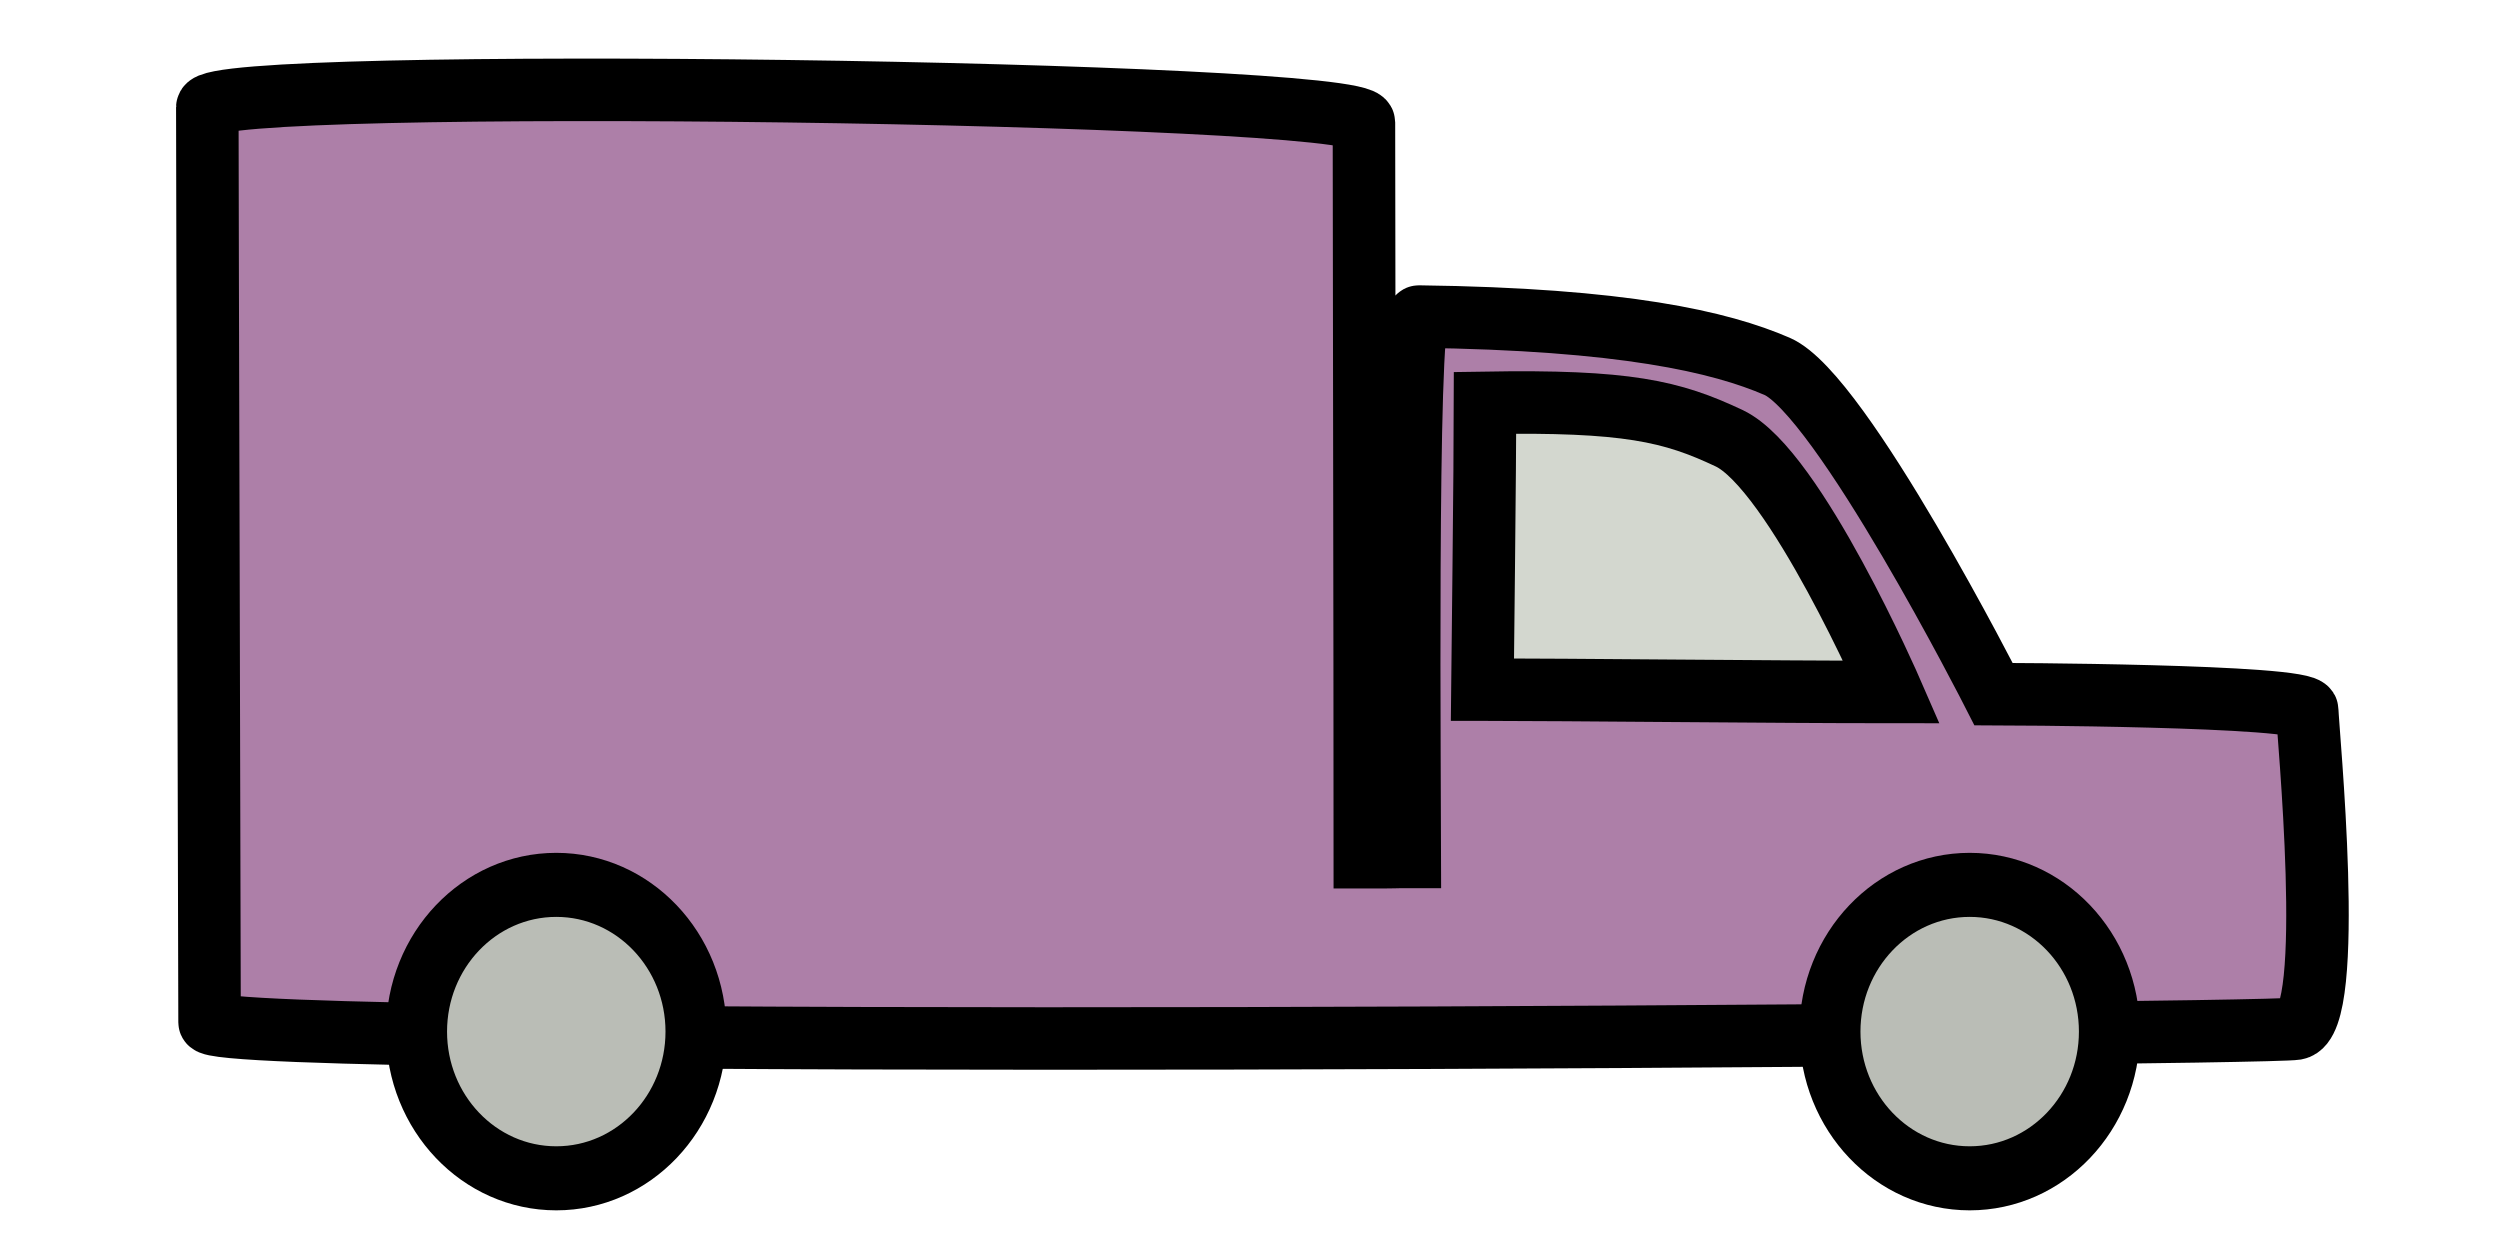
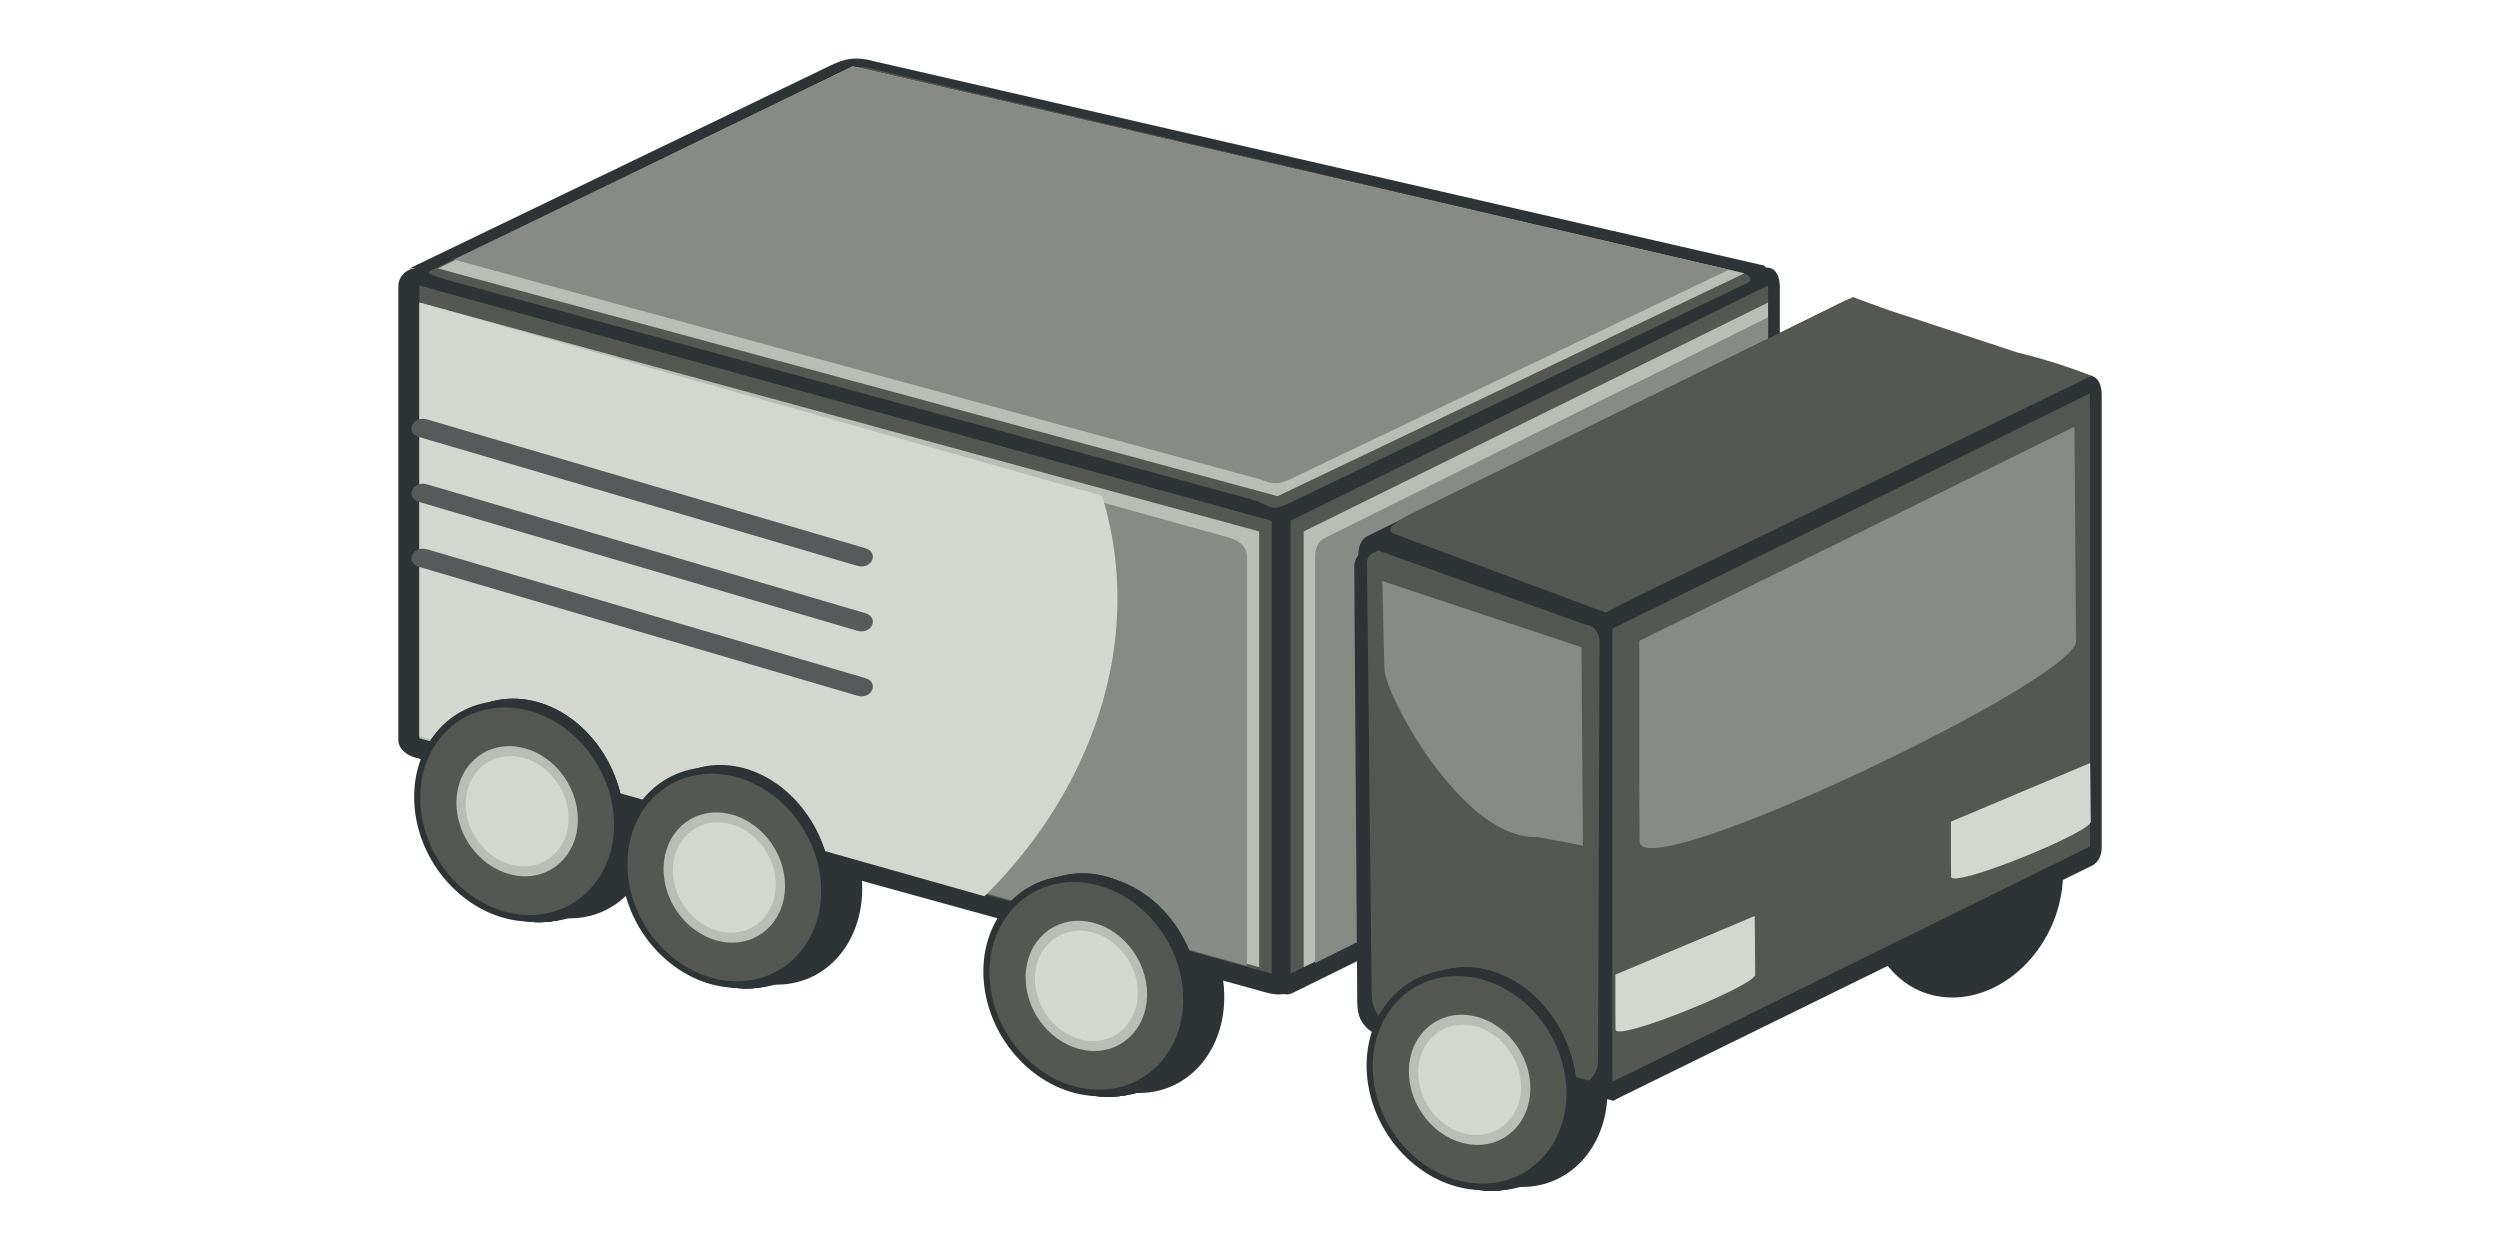
<svg xmlns="http://www.w3.org/2000/svg" id="svg2" width="40" height="20" version="1.1">
-   <defs id="defs5" />
-   <path style="fill:#ad7fa8;fill-opacity:1;stroke:#000000;stroke-width:1;stroke-opacity:1" d="m 28.434,5.862 c 1.023,0.443 3.463,5.244 3.463,5.244 0,0 5.019,0.012 5.019,0.257 0,0.267 0.47,4.987 -0.182,5.096 -0.614,0.102 -33.381,0.343 -33.381,-0.103 0,-0.966 -0.036,-13.215 -0.036,-14.639 0,-0.51 18.506,-0.258 18.506,0.243 0,1.262 0.014,8.367 0.014,11.756 0.646,0 0.345,-0.005 0.721,-0.005 0,-0.776 -0.069,-8.649 0.143,-8.646 3.275,0.041 4.828,0.405 5.733,0.797 z" id="rect3019" />
-   <path style="fill:#babdb6;fill-opacity:1;stroke:#000000;stroke-width:1.142;stroke-opacity:1" id="path3017" d="m 16.044,35.139 a 2.616,2.616 0 1 1 -5.232,0 2.616,2.616 0 1 1 5.232,0 z" transform="matrix(0.8545748,0,0,0.8973977,-2.574875,-15.02816)" />
-   <path transform="matrix(0.8545748,0,0,0.8973977,20.03979,-15.02816)" d="m 16.044,35.139 a 2.616,2.616 0 1 1 -5.232,0 2.616,2.616 0 1 1 5.232,0 z" id="path3033" style="fill:#babdb6;fill-opacity:1;stroke:#000000;stroke-width:1.142;stroke-opacity:1" />
-   <path id="path3035" d="m 23.719,11.034 c 0,0 0.042,-3.716 0.042,-4.589 2.273,-0.038 2.987,0.133 3.906,0.567 1.048,0.495 2.599,4.06 2.599,4.06 -1.8,0 -5.249,-0.038 -6.546,-0.038 z" style="fill:#d3d7cf;fill-opacity:1;stroke:#000000;stroke-width:1;stroke-opacity:1" />
+   <defs id="defs5">
+     </defs>
+   <g id="g3053" transform="translate(-0.3409425,-0.02414728)">
+     <circle style="fill:#2e3436;stroke:#2e3436;stroke-width:0.876" id="circle4994-2-0" r="14.263" cy="78.395" cx="170.978" transform="matrix(-0.1062808,0.0048,0.00956527,-0.12,49.20306,22.80545)" d="m 185.241,78.395 c 0,7.877 -6.386,14.263 -14.263,14.263 -7.877,0 -14.263,-6.386 -14.263,-14.263 0,-7.877 6.386,-14.263 14.263,-14.263 7.877,0 14.263,6.386 14.263,14.263 z" />
+     <circle style="fill:#2e3436;stroke:#2e3436;stroke-width:0.876" id="circle4990-5" r="14.263" cy="78.395" cx="170.978" transform="matrix(-0.1062808,-0.0048,0.00956527,0.12,41.67304,8.659714)" d="m 185.241,78.395 c 0,7.877 -6.386,14.263 -14.263,14.263 -7.877,0 -14.263,-6.386 -14.263,-14.263 0,-7.877 6.386,-14.263 14.263,-14.263 7.877,0 14.263,6.386 14.263,14.263 z" />
+     <circle style="fill:#2e3436;stroke:#2e3436;stroke-width:0.876" id="circle4986-7" r="14.263" cy="78.395" cx="170.978" transform="matrix(-0.1062808,-0.0048,0.00956527,0.12,41.51679,8.714403)" d="m 185.241,78.395 c 0,7.877 -6.386,14.263 -14.263,14.263 -7.877,0 -14.263,-6.386 -14.263,-14.263 0,-7.877 6.386,-14.263 14.263,-14.263 7.877,0 14.263,6.386 14.263,14.263 z" />
+     <circle style="fill:#2e3436;stroke:#2e3436;stroke-width:0.876" id="circle4992-4" r="14.263" cy="78.395" cx="170.978" transform="matrix(-0.1062808,-0.0048,0.00956527,0.12,41.9141,8.662931)" d="m 185.241,78.395 c 0,7.877 -6.386,14.263 -14.263,14.263 -7.877,0 -14.263,-6.386 -14.263,-14.263 0,-7.877 6.386,-14.263 14.263,-14.263 7.877,0 14.263,6.386 14.263,14.263 z" />
+     <circle style="fill:#2e3436;stroke:#2e3436;stroke-width:0.876" id="circle4994-2" r="14.263" cy="78.395" cx="170.978" transform="matrix(-0.1062808,0.0048,0.00956527,-0.12,41.89847,25.74259)" d="m 185.241,78.395 c 0,7.877 -6.386,14.263 -14.263,14.263 -7.877,0 -14.263,-6.386 -14.263,-14.263 0,-7.877 6.386,-14.263 14.263,-14.263 7.877,0 14.263,6.386 14.263,14.263 z" />
+     <path style="fill:#2e3436" d="m 22.265,8.634 c -0.063,0.031 -0.146,0.118 -0.146,0.282 l 0,7.247 c 0,0.266 0.131,0.364 0.297,0.282 l 7.64,-3.765 c 0.063,-0.031 0.146,-0.128 0.146,-0.282 l 0,-7.247 c 0,-0.239 -0.131,-0.364 -0.297,-0.282 l -7.64,3.765 z" id="path2996-6-2-4-8" />
+     <circle style="fill:#2e3436;stroke:#2e3436;stroke-width:0.876" id="circle4990" r="14.263" cy="78.395" cx="170.978" transform="matrix(-0.1062808,-0.0048,0.00956527,0.12,35.54113,7.156711)" d="m 185.241,78.395 c 0,7.877 -6.386,14.263 -14.263,14.263 -7.877,0 -14.263,-6.386 -14.263,-14.263 0,-7.877 6.386,-14.263 14.263,-14.263 7.877,0 14.263,6.386 14.263,14.263 z" />
+     <circle style="fill:#2e3436;stroke:#2e3436;stroke-width:0.876" id="circle4992" r="14.263" cy="78.395" cx="170.978" transform="matrix(-0.1062808,-0.0048,0.00956527,0.12,35.78219,7.159928)" d="m 185.241,78.395 c 0,7.877 -6.386,14.263 -14.263,14.263 -7.877,0 -14.263,-6.386 -14.263,-14.263 0,-7.877 6.386,-14.263 14.263,-14.263 7.877,0 14.263,6.386 14.263,14.263 z" />
+     <circle style="fill:#2e3436;stroke:#2e3436;stroke-width:0.876" id="circle4994" r="14.263" cy="78.395" cx="170.978" transform="matrix(-0.1062808,-0.0048,0.00956527,0.12,35.76657,7.066178)" d="m 185.241,78.395 c 0,7.877 -6.386,14.263 -14.263,14.263 -7.877,0 -14.263,-6.386 -14.263,-14.263 0,-7.877 6.386,-14.263 14.263,-14.263 7.877,0 14.263,6.386 14.263,14.263 z" />
+     <circle d="m 185.241,78.395 c 0,7.877 -6.386,14.263 -14.263,14.263 -7.877,0 -14.263,-6.386 -14.263,-14.263 0,-7.877 6.386,-14.263 14.263,-14.263 7.877,0 14.263,6.386 14.263,14.263 z" transform="matrix(-0.1062808,-0.0048,0.00956527,0.12,29.59201,5.477559)" cx="170.978" cy="78.395" r="14.263" id="circle4964" style="fill:#2e3436;stroke:#2e3436;stroke-width:0.876" />
+     <circle d="m 185.241,78.395 c 0,7.877 -6.386,14.263 -14.263,14.263 -7.877,0 -14.263,-6.386 -14.263,-14.263 0,-7.877 6.386,-14.263 14.263,-14.263 7.877,0 14.263,6.386 14.263,14.263 z" transform="matrix(-0.1062808,-0.0048,0.00956527,0.12,29.49045,5.442402)" cx="170.978" cy="78.395" r="14.263" id="circle4980" style="fill:#2e3436;stroke:#2e3436;stroke-width:0.876" />
+     <circle d="m 185.241,78.395 c 0,7.877 -6.386,14.263 -14.263,14.263 -7.877,0 -14.263,-6.386 -14.263,-14.263 0,-7.877 6.386,-14.263 14.263,-14.263 7.877,0 14.263,6.386 14.263,14.263 z" transform="matrix(-0.1062808,-0.0048,0.00956527,0.12,29.74826,5.42287)" cx="170.978" cy="78.395" r="14.263" id="circle4966" style="fill:#2e3436;stroke:#2e3436;stroke-width:0.876" />
+     <circle d="m 185.241,78.395 c 0,7.877 -6.386,14.263 -14.263,14.263 -7.877,0 -14.263,-6.386 -14.263,-14.263 0,-7.877 6.386,-14.263 14.263,-14.263 7.877,0 14.263,6.386 14.263,14.263 z" transform="matrix(-0.1062808,-0.0048,0.00956527,0.12,29.98932,5.426087)" cx="170.978" cy="78.395" r="14.263" id="circle4968" style="fill:#2e3436;stroke:#2e3436;stroke-width:0.876" />
+     <circle d="m 185.241,78.395 c 0,7.877 -6.386,14.263 -14.263,14.263 -7.877,0 -14.263,-6.386 -14.263,-14.263 0,-7.877 6.386,-14.263 14.263,-14.263 7.877,0 14.263,6.386 14.263,14.263 z" transform="matrix(-0.1062808,-0.0048,0.00956527,0.12,29.97369,5.332337)" cx="170.978" cy="78.395" r="14.263" id="circle4970" style="fill:#2e3436;stroke:#2e3436;stroke-width:0.876" />
+     <circle style="fill:#2e3436;stroke:#2e3436;stroke-width:0.876" id="circle107-8-4-4-3-0" r="14.263" cy="78.395" cx="170.978" transform="matrix(-0.1062808,-0.0048,0.00956527,0.12,26.27745,4.416899)" d="m 185.241,78.395 c 0,7.877 -6.386,14.263 -14.263,14.263 -7.877,0 -14.263,-6.386 -14.263,-14.263 0,-7.877 6.386,-14.263 14.263,-14.263 7.877,0 14.263,6.386 14.263,14.263 z" />
+     <circle style="fill:#2e3436;stroke:#2e3436;stroke-width:0.876" id="circle107-8-4-4-3-4-8-1" r="14.263" cy="78.395" cx="170.978" transform="matrix(-0.1062808,-0.0048,0.00956527,0.12,26.4337,4.362209)" d="m 185.241,78.395 c 0,7.877 -6.386,14.263 -14.263,14.263 -7.877,0 -14.263,-6.386 -14.263,-14.263 0,-7.877 6.386,-14.263 14.263,-14.263 7.877,0 14.263,6.386 14.263,14.263 z" />
+     <circle style="fill:#2e3436;stroke:#2e3436;stroke-width:0.876" id="circle107-8-4-4-3-4-8-9-5" r="14.263" cy="78.395" cx="170.978" transform="matrix(-0.1062808,-0.0048,0.00956527,0.12,26.67475,4.365426)" d="m 185.241,78.395 c 0,7.877 -6.386,14.263 -14.263,14.263 -7.877,0 -14.263,-6.386 -14.263,-14.263 0,-7.877 6.386,-14.263 14.263,-14.263 7.877,0 14.263,6.386 14.263,14.263 z" />
+     <circle style="fill:#2e3436;stroke:#2e3436;stroke-width:0.876" id="circle107-8-4-4-3-4-8-9-7-3" r="14.263" cy="78.395" cx="170.978" transform="matrix(-0.1062808,-0.0048,0.00956527,0.12,26.65913,4.271676)" d="m 185.241,78.395 c 0,7.877 -6.386,14.263 -14.263,14.263 -7.877,0 -14.263,-6.386 -14.263,-14.263 0,-7.877 6.386,-14.263 14.263,-14.263 7.877,0 14.263,6.386 14.263,14.263 z" />
+     <path style="fill:#2e3436" d="m 20.881,8.096 c 0.112,0.031 0.26,0.118 0.26,0.282 v 7.247 c 0,0.266 -0.235,0.364 -0.531,0.282 L 6.974,12.142 c -0.112,-0.031 -0.26,-0.128 -0.26,-0.282 v -7.247 c 0,-0.239 0.234,-0.364 0.531,-0.282 l 13.636,3.765 0,0 z" id="path2996" />
+     <polygon transform="matrix(0.1977332,0,0,0.15,3.260435,3.426568)" style="fill:#555753" points="19.174,7.758 88.139,32.858 88.139,81.17 19.174,56.07 19.174,7.758 " id="polygon2998" />
+     <polygon transform="matrix(0.2003334,0,0,0.15,3.210578,3.426568)" style="fill:#babdb6" points="86.24,34 86.24,80.48 19.174,56.07 19.174,9.589 19.174,9.589 " id="polygon3000" />
+     <path style="fill:#888a85" d="m 20.022,8.632 c 0.116,0.032 0.27,0.124 0.27,0.295 V 15.479 L 7.052,11.798 V 5.025 l 12.971,3.606 0,0 z" id="path3002" />
+     <path style="fill:#d3d7cf" d="m 17.974,7.957 c 0.408,1.327 0.322,2.818 -0.358,4.27 -0.374,0.799 -0.895,1.517 -1.524,2.137 L 7.052,11.805 V 4.865 l 10.922,3.092 0,0 z" id="path3018" />
+     <path style="fill:#58595b;fill-rule:evenodd" clip-rule="evenodd" d="m 7.175,6.735 7.008,2.06 c 0.233,0.068 0.106,0.35 -0.127,0.282 l -7.008,-2.06 c -0.233,-0.068 -0.106,-0.35 0.127,-0.282 l 0,0 z m 0,1.039 7.008,2.06 c 0.233,0.068 0.106,0.35 -0.127,0.282 L 7.048,8.056 c -0.233,-0.068 -0.106,-0.35 0.127,-0.282 l 0,0 z m 0,1.039 7.008,2.06 c 0.233,0.068 0.106,0.35 -0.127,0.282 L 7.048,9.095 c -0.233,-0.068 -0.106,-0.35 0.127,-0.282 l 0,0 z" id="path3024" />
+     <path style="fill:#2e3436" d="m 20.881,8.096 c -0.063,0.031 -0.146,0.118 -0.146,0.282 v 7.247 c 0,0.266 0.131,0.364 0.297,0.282 l 7.64,-3.765 c 0.063,-0.031 0.146,-0.128 0.146,-0.282 V 4.613 c 0,-0.239 -0.131,-0.364 -0.297,-0.282 l -7.64,3.765 0,0 z" id="path2996-6" />
+     <polygon transform="matrix(-0.1107864,0,0,0.15,30.75416,3.426568)" style="fill:#555753" points="88.139,32.858 88.139,81.17 19.174,56.07 19.174,7.758 19.174,7.758 " id="polygon2998-0" />
+     <polygon transform="matrix(-0.1107864,0,0,0.15,30.75416,3.426568)" style="fill:#babdb6" points="86.24,34 86.24,80.48 19.174,56.07 19.174,9.589 19.174,9.589 " id="polygon3000-1" />
+     <path style="fill:#888a85" d="m 21.53,8.636 c -0.064,0.032 -0.148,0.123 -0.148,0.293 l 0,6.504 7.248,-3.596 0,-6.735 z" id="path3002-9" />
+     <path style="fill:#2e3436" d="m 28.573,4.275 c 0,0 0.205,0.246 0.057,0.315 l -7.411,3.483 c -0.24,0.113 -0.235,0.364 -0.531,0.282 L 7.052,4.59 C 7.217,4.159 6.776,4.375 6.915,4.308 L 13.635,1.069 c 0.216,-0.104 0.388,-0.148 0.685,-0.066 z" id="path2996-8" />
+     <path style="fill:#555753" d="m 28.251,4.397 c 0,0 0.186,0.086 0.041,0.156 l -7.241,3.481 c -0.3,0.144 -0.312,0.155 -0.592,0.006 L 7.454,4.491 C 7.142,4.387 7.145,4.393 7.333,4.304 l 6.551,-3.129 c 0.212,-0.101 0.203,-0.1 0.5,-0.028 z" id="path2996-8-9" />
+     <path style="fill:#babdb6" d="m 28.251,4.397 c 0,0 0.145,-0.069 0,0 l -7.469,3.566 0,0 -13.434,-3.644 0,0 6.635,-3.234 c -0.004,0.002 -0.296,-0.072 0,0 z" id="path2996-8-9-1" />
+     <path style="fill:#888a85" d="m 20.498,7.692 c 0.261,0.116 0.38,0.049 0.511,-0.013 L 28.006,4.339 13.983,1.085 7.603,4.177 z" id="path3002-9-3" />
+     <path style="fill:#2e3436" d="m 22.221,8.601 c -0.063,0.031 -0.146,0.118 -0.146,0.282 l 0,7.247 c 0,0.266 0.131,0.364 0.297,0.282 l 7.64,-3.765 c 0.063,-0.031 0.146,-0.128 0.146,-0.282 l 0,-7.247 c 0,-0.239 -0.131,-0.364 -0.297,-0.282 l -7.64,3.765 z" id="path2996-6-2-4" />
+     <circle style="fill:#2e3436;stroke:#2e3436;stroke-width:0.876" id="circle107-8-4-4-3-4-1" r="14.263" cy="78.395" cx="170.978" transform="matrix(-0.1062808,-0.0048,0.00956527,0.12,26.17588,4.381742)" d="m 185.241,78.395 c 0,7.877 -6.386,14.263 -14.263,14.263 -7.877,0 -14.263,-6.386 -14.263,-14.263 0,-7.877 6.386,-14.263 14.263,-14.263 7.877,0 14.263,6.386 14.263,14.263 z" />
+     <circle style="fill:#2e3436;stroke:#2e3436;stroke-width:0.876" id="circle107-8-4-4-8-2" r="14.263" cy="78.395" cx="170.978" transform="matrix(-0.1062808,-0.0048,0.00956527,0.12,26.18589,4.428064)" d="m 185.241,78.395 c 0,7.877 -6.386,14.263 -14.263,14.263 -7.877,0 -14.263,-6.386 -14.263,-14.263 0,-7.877 6.386,-14.263 14.263,-14.263 7.877,0 14.263,6.386 14.263,14.263 z" />
+     <circle style="fill:#2e3436;stroke:#2e3436;stroke-width:0.876" id="circle107-8-4-4-5" r="14.263" cy="78.395" cx="170.978" transform="matrix(-0.1062808,-0.0048,0.00956527,0.12,26.18589,4.428064)" d="m 185.241,78.395 c 0,7.877 -6.386,14.263 -14.263,14.263 -7.877,0 -14.263,-6.386 -14.263,-14.263 0,-7.877 6.386,-14.263 14.263,-14.263 7.877,0 14.263,6.386 14.263,14.263 z" />
+     <circle style="fill:#2e3436;stroke:#2e3436;stroke-width:0.876" id="circle107-8-4-2" r="14.263" cy="78.395" cx="170.978" transform="matrix(-0.1062808,-0.0048,0.00956527,0.12,26.18589,4.428064)" d="m 185.241,78.395 c 0,7.877 -6.386,14.263 -14.263,14.263 -7.877,0 -14.263,-6.386 -14.263,-14.263 0,-7.877 6.386,-14.263 14.263,-14.263 7.877,0 14.263,6.386 14.263,14.263 z" />
+     <circle style="fill:#2e3436;stroke:#2e3436;stroke-width:0.876" id="circle107-8-3" r="14.263" cy="78.395" cx="170.978" transform="matrix(-0.1062808,-0.0048,0.00956527,0.12,26.17588,4.381742)" d="m 185.241,78.395 c 0,7.877 -6.386,14.263 -14.263,14.263 -7.877,0 -14.263,-6.386 -14.263,-14.263 0,-7.877 6.386,-14.263 14.263,-14.263 7.877,0 14.263,6.386 14.263,14.263 z" />
+     <circle style="fill:#555753;fill-opacity:1;stroke:#2e3436;stroke-width:0.874;stroke-miterlimit:4;stroke-dasharray:none" id="circle107-3-2-1" r="14.263" cy="78.395" cx="170.978" transform="matrix(-0.1116413,-0.0048,0.01004771,0.12,26.91562,4.41706)" d="m 185.241,78.395 c 0,7.877 -6.386,14.263 -14.263,14.263 -7.877,0 -14.263,-6.386 -14.263,-14.263 0,-7.877 6.386,-14.263 14.263,-14.263 7.877,0 14.263,6.386 14.263,14.263 z" />
+     <circle style="fill:#d3d7cf;stroke:#babdb6;stroke-width:1.325" id="circle109-3-5-4" r="8.008" cy="78.395" cx="170.977" transform="matrix(-0.1116413,-0.0048,0.01004771,0.12,26.91562,4.41706)" d="m 178.985,78.395 c 0,4.423 -3.585,8.008 -8.008,8.008 -4.423,0 -8.008,-3.585 -8.008,-8.008 0,-4.423 3.585,-8.008 8.008,-8.008 4.423,0 8.008,3.585 8.008,8.008 z" />
+     <circle d="m 185.241,78.395 c 0,7.877 -6.386,14.263 -14.263,14.263 -7.877,0 -14.263,-6.386 -14.263,-14.263 0,-7.877 6.386,-14.263 14.263,-14.263 7.877,0 14.263,6.386 14.263,14.263 z" transform="matrix(-0.1062808,-0.0048,0.00956527,0.12,29.49045,5.442402)" cx="170.978" cy="78.395" r="14.263" id="circle4972" style="fill:#2e3436;stroke:#2e3436;stroke-width:0.876" />
+     <circle d="m 185.241,78.395 c 0,7.877 -6.386,14.263 -14.263,14.263 -7.877,0 -14.263,-6.386 -14.263,-14.263 0,-7.877 6.386,-14.263 14.263,-14.263 7.877,0 14.263,6.386 14.263,14.263 z" transform="matrix(-0.1062808,-0.0048,0.00956527,0.12,29.50046,5.488725)" cx="170.978" cy="78.395" r="14.263" id="circle4974" style="fill:#2e3436;stroke:#2e3436;stroke-width:0.876" />
+     <circle d="m 185.241,78.395 c 0,7.877 -6.386,14.263 -14.263,14.263 -7.877,0 -14.263,-6.386 -14.263,-14.263 0,-7.877 6.386,-14.263 14.263,-14.263 7.877,0 14.263,6.386 14.263,14.263 z" transform="matrix(-0.1062808,-0.0048,0.00956527,0.12,29.50046,5.488725)" cx="170.978" cy="78.395" r="14.263" id="circle4976" style="fill:#2e3436;stroke:#2e3436;stroke-width:0.876" />
+     <circle d="m 185.241,78.395 c 0,7.877 -6.386,14.263 -14.263,14.263 -7.877,0 -14.263,-6.386 -14.263,-14.263 0,-7.877 6.386,-14.263 14.263,-14.263 7.877,0 14.263,6.386 14.263,14.263 z" transform="matrix(-0.1062808,-0.0048,0.00956527,0.12,29.50046,5.488725)" cx="170.978" cy="78.395" r="14.263" id="circle4978" style="fill:#2e3436;stroke:#2e3436;stroke-width:0.876" />
+     <circle d="m 185.241,78.395 c 0,7.877 -6.386,14.263 -14.263,14.263 -7.877,0 -14.263,-6.386 -14.263,-14.263 0,-7.877 6.386,-14.263 14.263,-14.263 7.877,0 14.263,6.386 14.263,14.263 z" transform="matrix(-0.1116413,-0.0048,0.01004771,0.12,30.23018,5.477721)" cx="170.978" cy="78.395" r="14.263" id="circle4982" style="fill:#555753;fill-opacity:1;stroke:#2e3436;stroke-width:0.874;stroke-miterlimit:4;stroke-dasharray:none" />
+     <circle d="m 178.985,78.395 c 0,4.423 -3.585,8.008 -8.008,8.008 -4.423,0 -8.008,-3.585 -8.008,-8.008 0,-4.423 3.585,-8.008 8.008,-8.008 4.423,0 8.008,3.585 8.008,8.008 z" transform="matrix(-0.1116413,-0.0048,0.01004771,0.12,30.23018,5.477721)" cx="170.977" cy="78.395" r="8.008" id="circle4984" style="fill:#d3d7cf;stroke:#babdb6;stroke-width:1.325" />
+     <circle style="fill:#2e3436;stroke:#2e3436;stroke-width:0.876" id="circle4986" r="14.263" cy="78.395" cx="170.978" transform="matrix(-0.1062808,-0.0048,0.00956527,0.12,35.38488,7.2114)" d="m 185.241,78.395 c 0,7.877 -6.386,14.263 -14.263,14.263 -7.877,0 -14.263,-6.386 -14.263,-14.263 0,-7.877 6.386,-14.263 14.263,-14.263 7.877,0 14.263,6.386 14.263,14.263 z" />
+     <circle style="fill:#2e3436;stroke:#2e3436;stroke-width:0.876" id="circle4988" r="14.263" cy="78.395" cx="170.978" transform="matrix(-0.1062808,-0.0048,0.00956527,0.12,35.28332,7.176243)" d="m 185.241,78.395 c 0,7.877 -6.386,14.263 -14.263,14.263 -7.877,0 -14.263,-6.386 -14.263,-14.263 0,-7.877 6.386,-14.263 14.263,-14.263 7.877,0 14.263,6.386 14.263,14.263 z" />
+     <circle style="fill:#2e3436;stroke:#2e3436;stroke-width:0.876" id="circle4996" r="14.263" cy="78.395" cx="170.978" transform="matrix(-0.1062808,-0.0048,0.00956527,0.12,35.28332,7.176243)" d="m 185.241,78.395 c 0,7.877 -6.386,14.263 -14.263,14.263 -7.877,0 -14.263,-6.386 -14.263,-14.263 0,-7.877 6.386,-14.263 14.263,-14.263 7.877,0 14.263,6.386 14.263,14.263 z" />
+     <circle style="fill:#2e3436;stroke:#2e3436;stroke-width:0.876" id="circle4998" r="14.263" cy="78.395" cx="170.978" transform="matrix(-0.1062808,-0.0048,0.00956527,0.12,35.29333,7.222566)" d="m 185.241,78.395 c 0,7.877 -6.386,14.263 -14.263,14.263 -7.877,0 -14.263,-6.386 -14.263,-14.263 0,-7.877 6.386,-14.263 14.263,-14.263 7.877,0 14.263,6.386 14.263,14.263 z" />
+     <circle style="fill:#2e3436;stroke:#2e3436;stroke-width:0.876" id="circle5000" r="14.263" cy="78.395" cx="170.978" transform="matrix(-0.1062808,-0.0048,0.00956527,0.12,35.29333,7.222566)" d="m 185.241,78.395 c 0,7.877 -6.386,14.263 -14.263,14.263 -7.877,0 -14.263,-6.386 -14.263,-14.263 0,-7.877 6.386,-14.263 14.263,-14.263 7.877,0 14.263,6.386 14.263,14.263 z" />
+     <circle style="fill:#2e3436;stroke:#2e3436;stroke-width:0.876" id="circle5002" r="14.263" cy="78.395" cx="170.978" transform="matrix(-0.1062808,-0.0048,0.00956527,0.12,35.29333,7.222566)" d="m 185.241,78.395 c 0,7.877 -6.386,14.263 -14.263,14.263 -7.877,0 -14.263,-6.386 -14.263,-14.263 0,-7.877 6.386,-14.263 14.263,-14.263 7.877,0 14.263,6.386 14.263,14.263 z" />
+     <circle style="fill:#555753;fill-opacity:1;stroke:#2e3436;stroke-width:0.874;stroke-miterlimit:4;stroke-dasharray:none" id="circle5004" r="14.263" cy="78.395" cx="170.978" transform="matrix(-0.1116413,-0.0048,0.01004771,0.12,36.02306,7.211562)" d="m 185.241,78.395 c 0,7.877 -6.386,14.263 -14.263,14.263 -7.877,0 -14.263,-6.386 -14.263,-14.263 0,-7.877 6.386,-14.263 14.263,-14.263 7.877,0 14.263,6.386 14.263,14.263 z" />
+     <circle style="fill:#d3d7cf;stroke:#babdb6;stroke-width:1.325" id="circle5006" r="8.008" cy="78.395" cx="170.977" transform="matrix(-0.1116413,-0.0048,0.01004771,0.12,36.02306,7.211562)" d="m 178.985,78.395 c 0,4.423 -3.585,8.008 -8.008,8.008 -4.423,0 -8.008,-3.585 -8.008,-8.008 0,-4.423 3.585,-8.008 8.008,-8.008 4.423,0 8.008,3.585 8.008,8.008 z" />
+     <path style="fill:#2e3436" d="m 22.167,8.833 c -0.068,0.03 -0.159,0.115 -0.158,0.276 l 0.048,6.961 c 0.003,0.434 0.346,0.515 0.346,0.515 l 3.745,1.05 c 0,0 0.26,-0.115 0.263,-0.265 l 0.157,-6.872 c 0,0 -0.048,-0.248 -0.228,-0.168 z" id="path2996-6-2-4-1" />
+     <path style="fill:#2e3436" d="m 26.03,9.824 c -0.063,0.031 -0.146,0.118 -0.146,0.282 l 0,7.247 c 0,0 0,0 0.265,0.282 l 7.673,-3.765 c 0.063,-0.031 0.146,-0.128 0.146,-0.282 l 0,-7.247 c 0,-0.239 -0.131,-0.364 -0.297,-0.282 L 26.03,9.824 z" id="path2996-6-2" />
+     <polygon transform="matrix(-0.1107864,0,0,0.15,35.90275,5.154494)" style="fill:#555753" points="19.174,56.07 19.174,7.758 19.174,7.758 88.139,32.858 88.139,81.17 " id="polygon2998-0-0" />
+     <polygon transform="matrix(-0.1107864,0,0,0.15,35.90275,5.154494)" style="fill:#555753" points="19.174,56.07 19.174,9.589 19.174,9.589 86.24,34 86.24,80.48 " id="polygon3000-1-3" />
+     <path style="fill:#555753" d="M 30.89,5.094 C 30.482,4.968 29.989,4.777 29.989,4.777 l -7.065,3.464 c -0.51,0.25 -0.286,0.32 -0.286,0.32 l 3.392,1.263 0.509,-0.26 7.267,-3.526 c 0,0 -0.519,-0.214 -1.193,-0.376 z" id="path2996-6-2-4-1-8" />
+     <path style="fill:#555753" d="m 22.395,8.834 c -0.059,0.03 -0.183,0.049 -0.182,0.208 l 0.075,6.868 c 0.005,0.432 0.301,0.513 0.301,0.513 l 3.178,0.891 c 0,0 0.14,-0.125 0.141,-0.275 l 0.026,-6.735 c 0,0 0.013,-0.258 -0.231,-0.288 z" id="path2996-6-2-4-1-6" />
+     <path id="polygon3000-1-3-3" d="m 26.57,10.277 0,2.284 0.005,0.926 c 0.009,0.739 6.978,-2.571 6.983,-3.203 l -0.027,-3.432" style="fill:#888a85" />
+     <path id="polygon3000-1-3-3-4" d="m 25.645,10.38 0.022,3.175 -0.731,-0.141 c -1.175,0.063 -2.443,-2.266 -2.445,-2.698 L 22.457,9.32" style="fill:#888a85" />
+     <path id="polygon3000-1-3-3-9" d="m 26.188,15.618 0,0.626 0.002,0.254 c 0.003,0.202 2.234,-0.704 2.235,-0.878 l -0.009,-0.94" style="fill:#d3d7cf" />
+     <path id="polygon3000-1-3-3-9-6" d="m 31.556,13.17 0,0.626 0.002,0.254 c 0.003,0.202 2.234,-0.704 2.235,-0.878 l -0.009,-0.94" style="fill:#d3d7cf" />
+     <circle style="fill:#2e3436;stroke:#2e3436;stroke-width:0.876" id="circle4988-3" r="14.263" cy="78.395" cx="170.978" transform="matrix(-0.1062808,-0.0048,0.00956527,0.12,41.41523,8.679246)" d="m 185.241,78.395 c 0,7.877 -6.386,14.263 -14.263,14.263 -7.877,0 -14.263,-6.386 -14.263,-14.263 0,-7.877 6.386,-14.263 14.263,-14.263 7.877,0 14.263,6.386 14.263,14.263 z" />
+     <circle style="fill:#2e3436;stroke:#2e3436;stroke-width:0.876" id="circle4996-2" r="14.263" cy="78.395" cx="170.978" transform="matrix(-0.1062808,-0.0048,0.00956527,0.12,41.41523,8.679246)" d="m 185.241,78.395 c 0,7.877 -6.386,14.263 -14.263,14.263 -7.877,0 -14.263,-6.386 -14.263,-14.263 0,-7.877 6.386,-14.263 14.263,-14.263 7.877,0 14.263,6.386 14.263,14.263 z" />
+     <circle style="fill:#2e3436;stroke:#2e3436;stroke-width:0.876" id="circle4998-7" r="14.263" cy="78.395" cx="170.978" transform="matrix(-0.1062808,-0.0048,0.00956527,0.12,41.42524,8.725569)" d="m 185.241,78.395 c 0,7.877 -6.386,14.263 -14.263,14.263 -7.877,0 -14.263,-6.386 -14.263,-14.263 0,-7.877 6.386,-14.263 14.263,-14.263 7.877,0 14.263,6.386 14.263,14.263 z" />
+     <circle style="fill:#2e3436;stroke:#2e3436;stroke-width:0.876" id="circle5000-5" r="14.263" cy="78.395" cx="170.978" transform="matrix(-0.1062808,-0.0048,0.00956527,0.12,41.42524,8.725569)" d="m 185.241,78.395 c 0,7.877 -6.386,14.263 -14.263,14.263 -7.877,0 -14.263,-6.386 -14.263,-14.263 0,-7.877 6.386,-14.263 14.263,-14.263 7.877,0 14.263,6.386 14.263,14.263 z" />
+     <circle style="fill:#2e3436;stroke:#2e3436;stroke-width:0.876" id="circle5002-6" r="14.263" cy="78.395" cx="170.978" transform="matrix(-0.1062808,-0.0048,0.00956527,0.12,41.42524,8.725569)" d="m 185.241,78.395 c 0,7.877 -6.386,14.263 -14.263,14.263 -7.877,0 -14.263,-6.386 -14.263,-14.263 0,-7.877 6.386,-14.263 14.263,-14.263 7.877,0 14.263,6.386 14.263,14.263 z" />
+     <circle style="fill:#555753;fill-opacity:1;stroke:#2e3436;stroke-width:0.874;stroke-miterlimit:4;stroke-dasharray:none" id="circle5004-2" r="14.263" cy="78.395" cx="170.978" transform="matrix(-0.1116413,-0.0048,0.01004771,0.12,42.15497,8.714565)" d="m 185.241,78.395 c 0,7.877 -6.386,14.263 -14.263,14.263 -7.877,0 -14.263,-6.386 -14.263,-14.263 0,-7.877 6.386,-14.263 14.263,-14.263 7.877,0 14.263,6.386 14.263,14.263 z" />
+     <circle style="fill:#d3d7cf;stroke:#babdb6;stroke-width:1.325" id="circle5006-0" r="8.008" cy="78.395" cx="170.977" transform="matrix(-0.1116413,-0.0048,0.01004771,0.12,42.15497,8.714565)" d="m 178.985,78.395 c 0,4.423 -3.585,8.008 -8.008,8.008 -4.423,0 -8.008,-3.585 -8.008,-8.008 0,-4.423 3.585,-8.008 8.008,-8.008 4.423,0 8.008,3.585 8.008,8.008 z" />
+   </g>
</svg>
